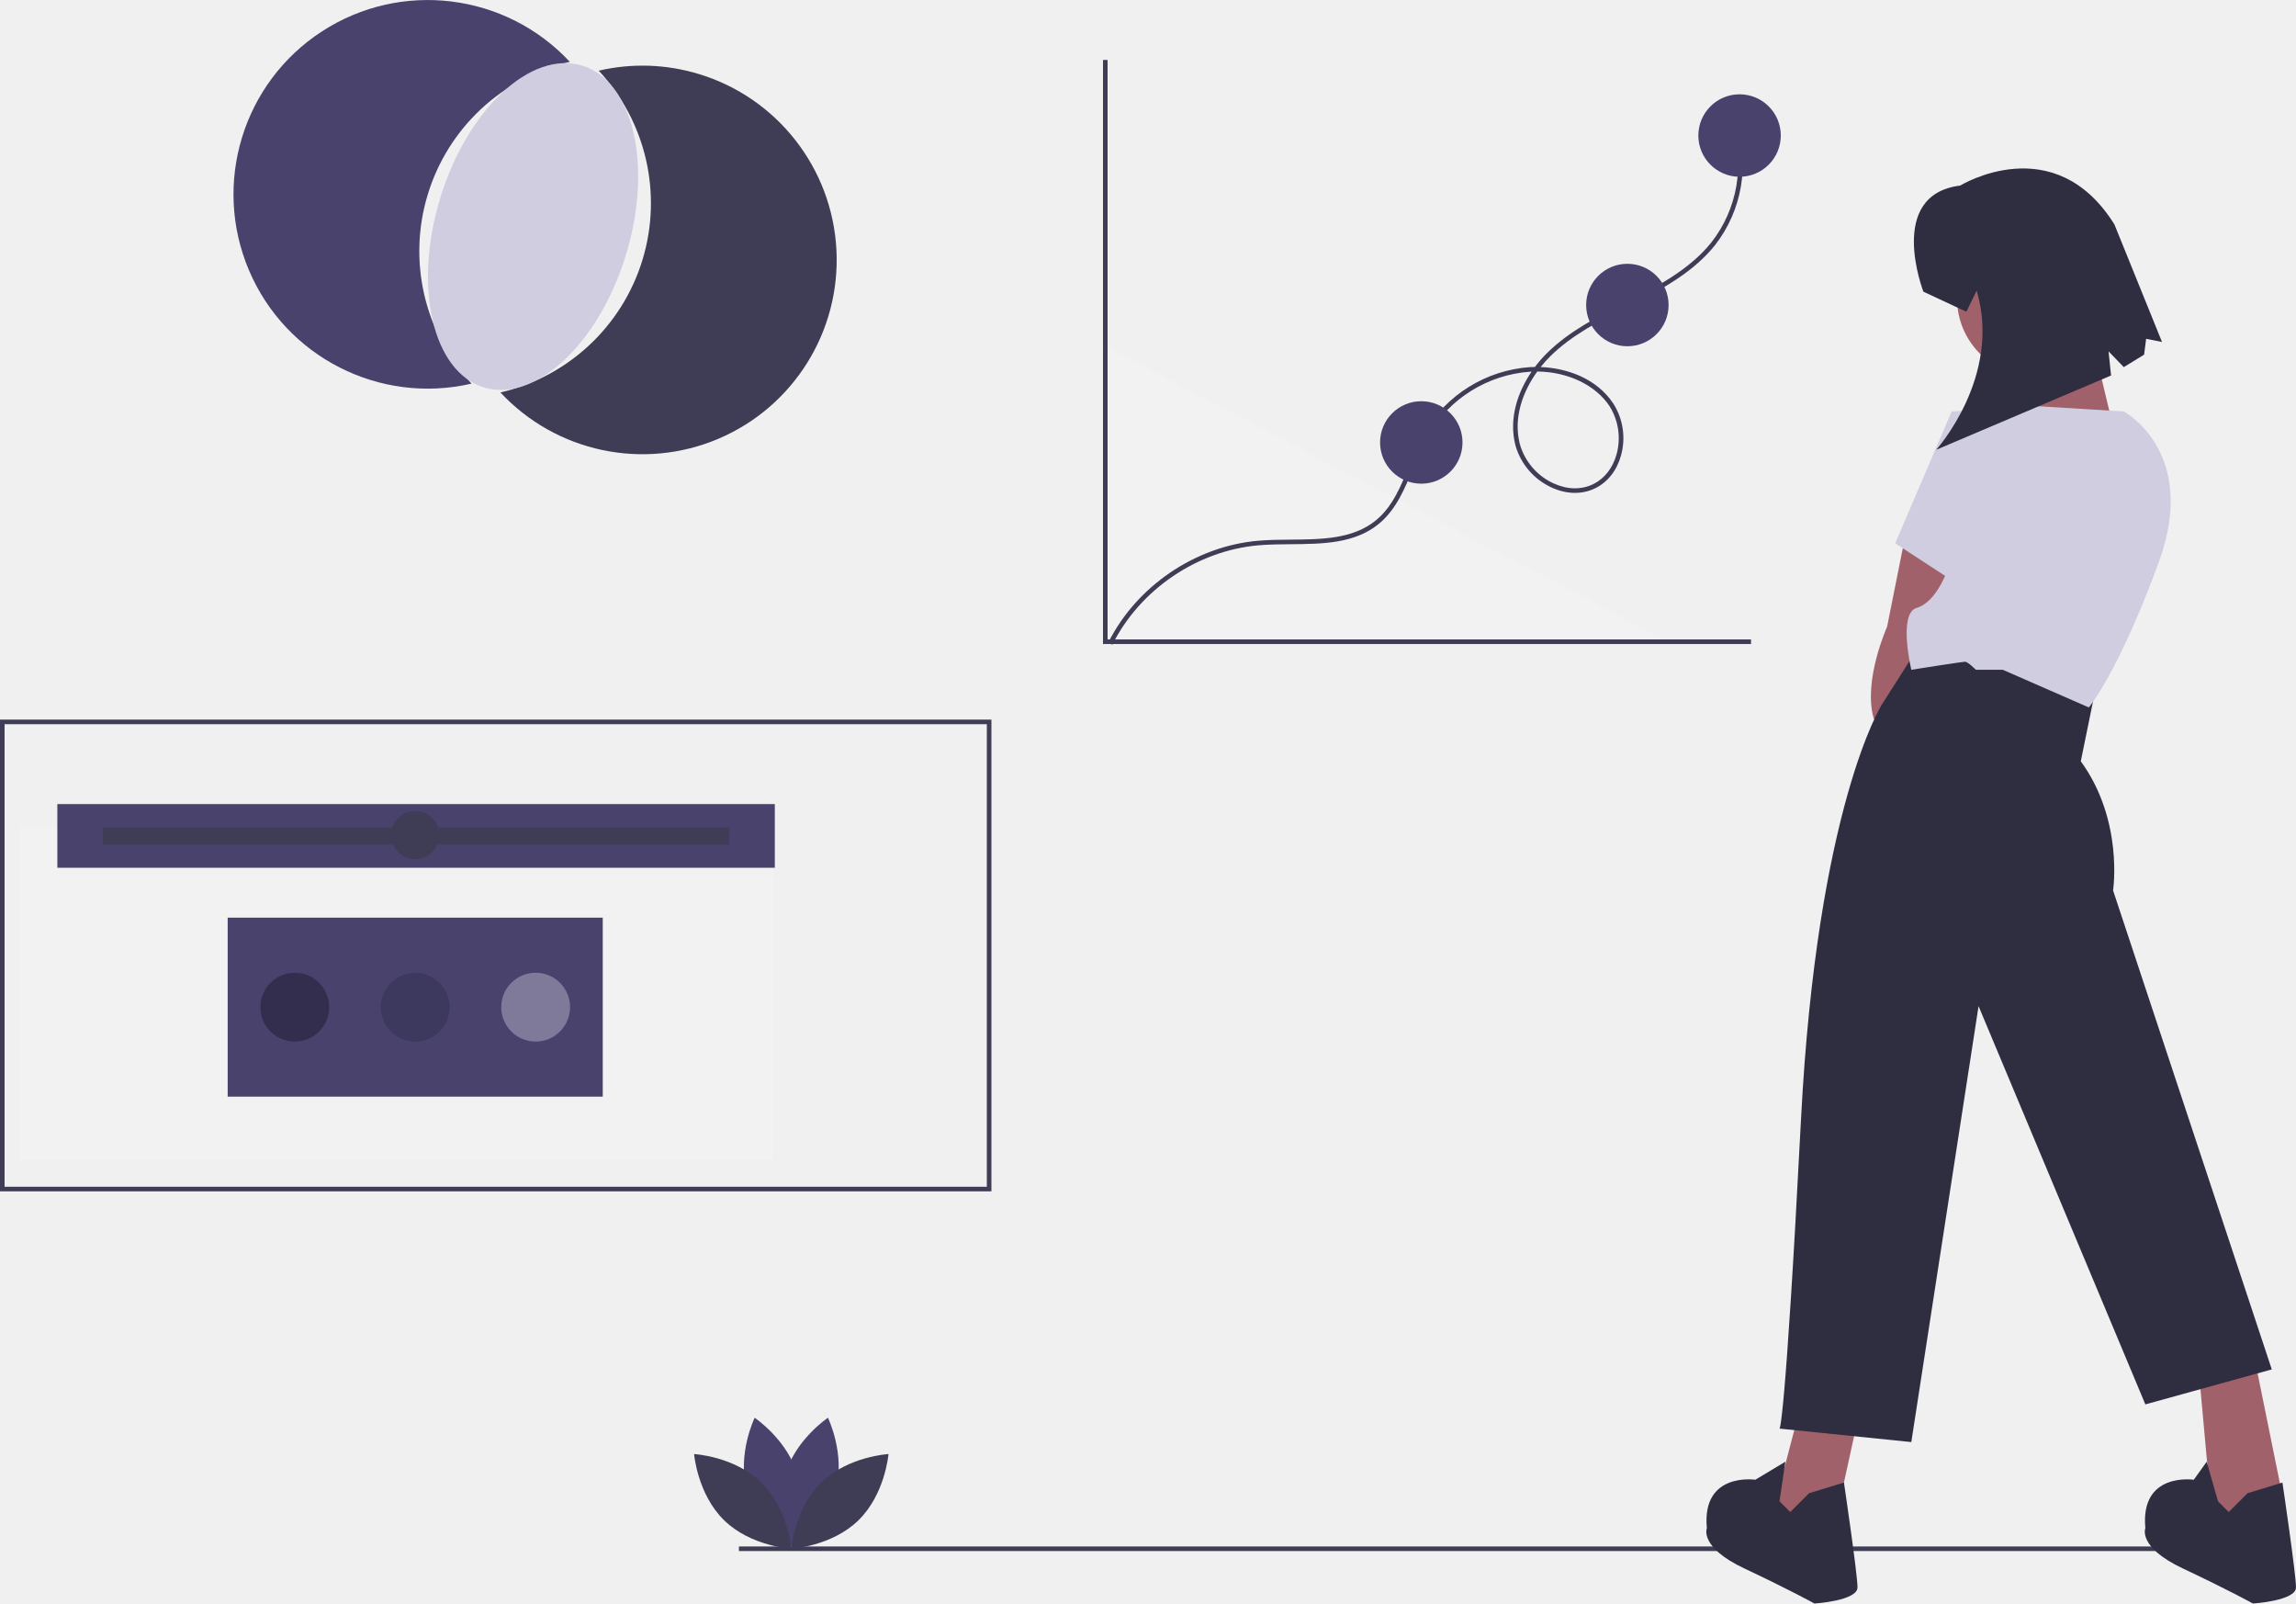
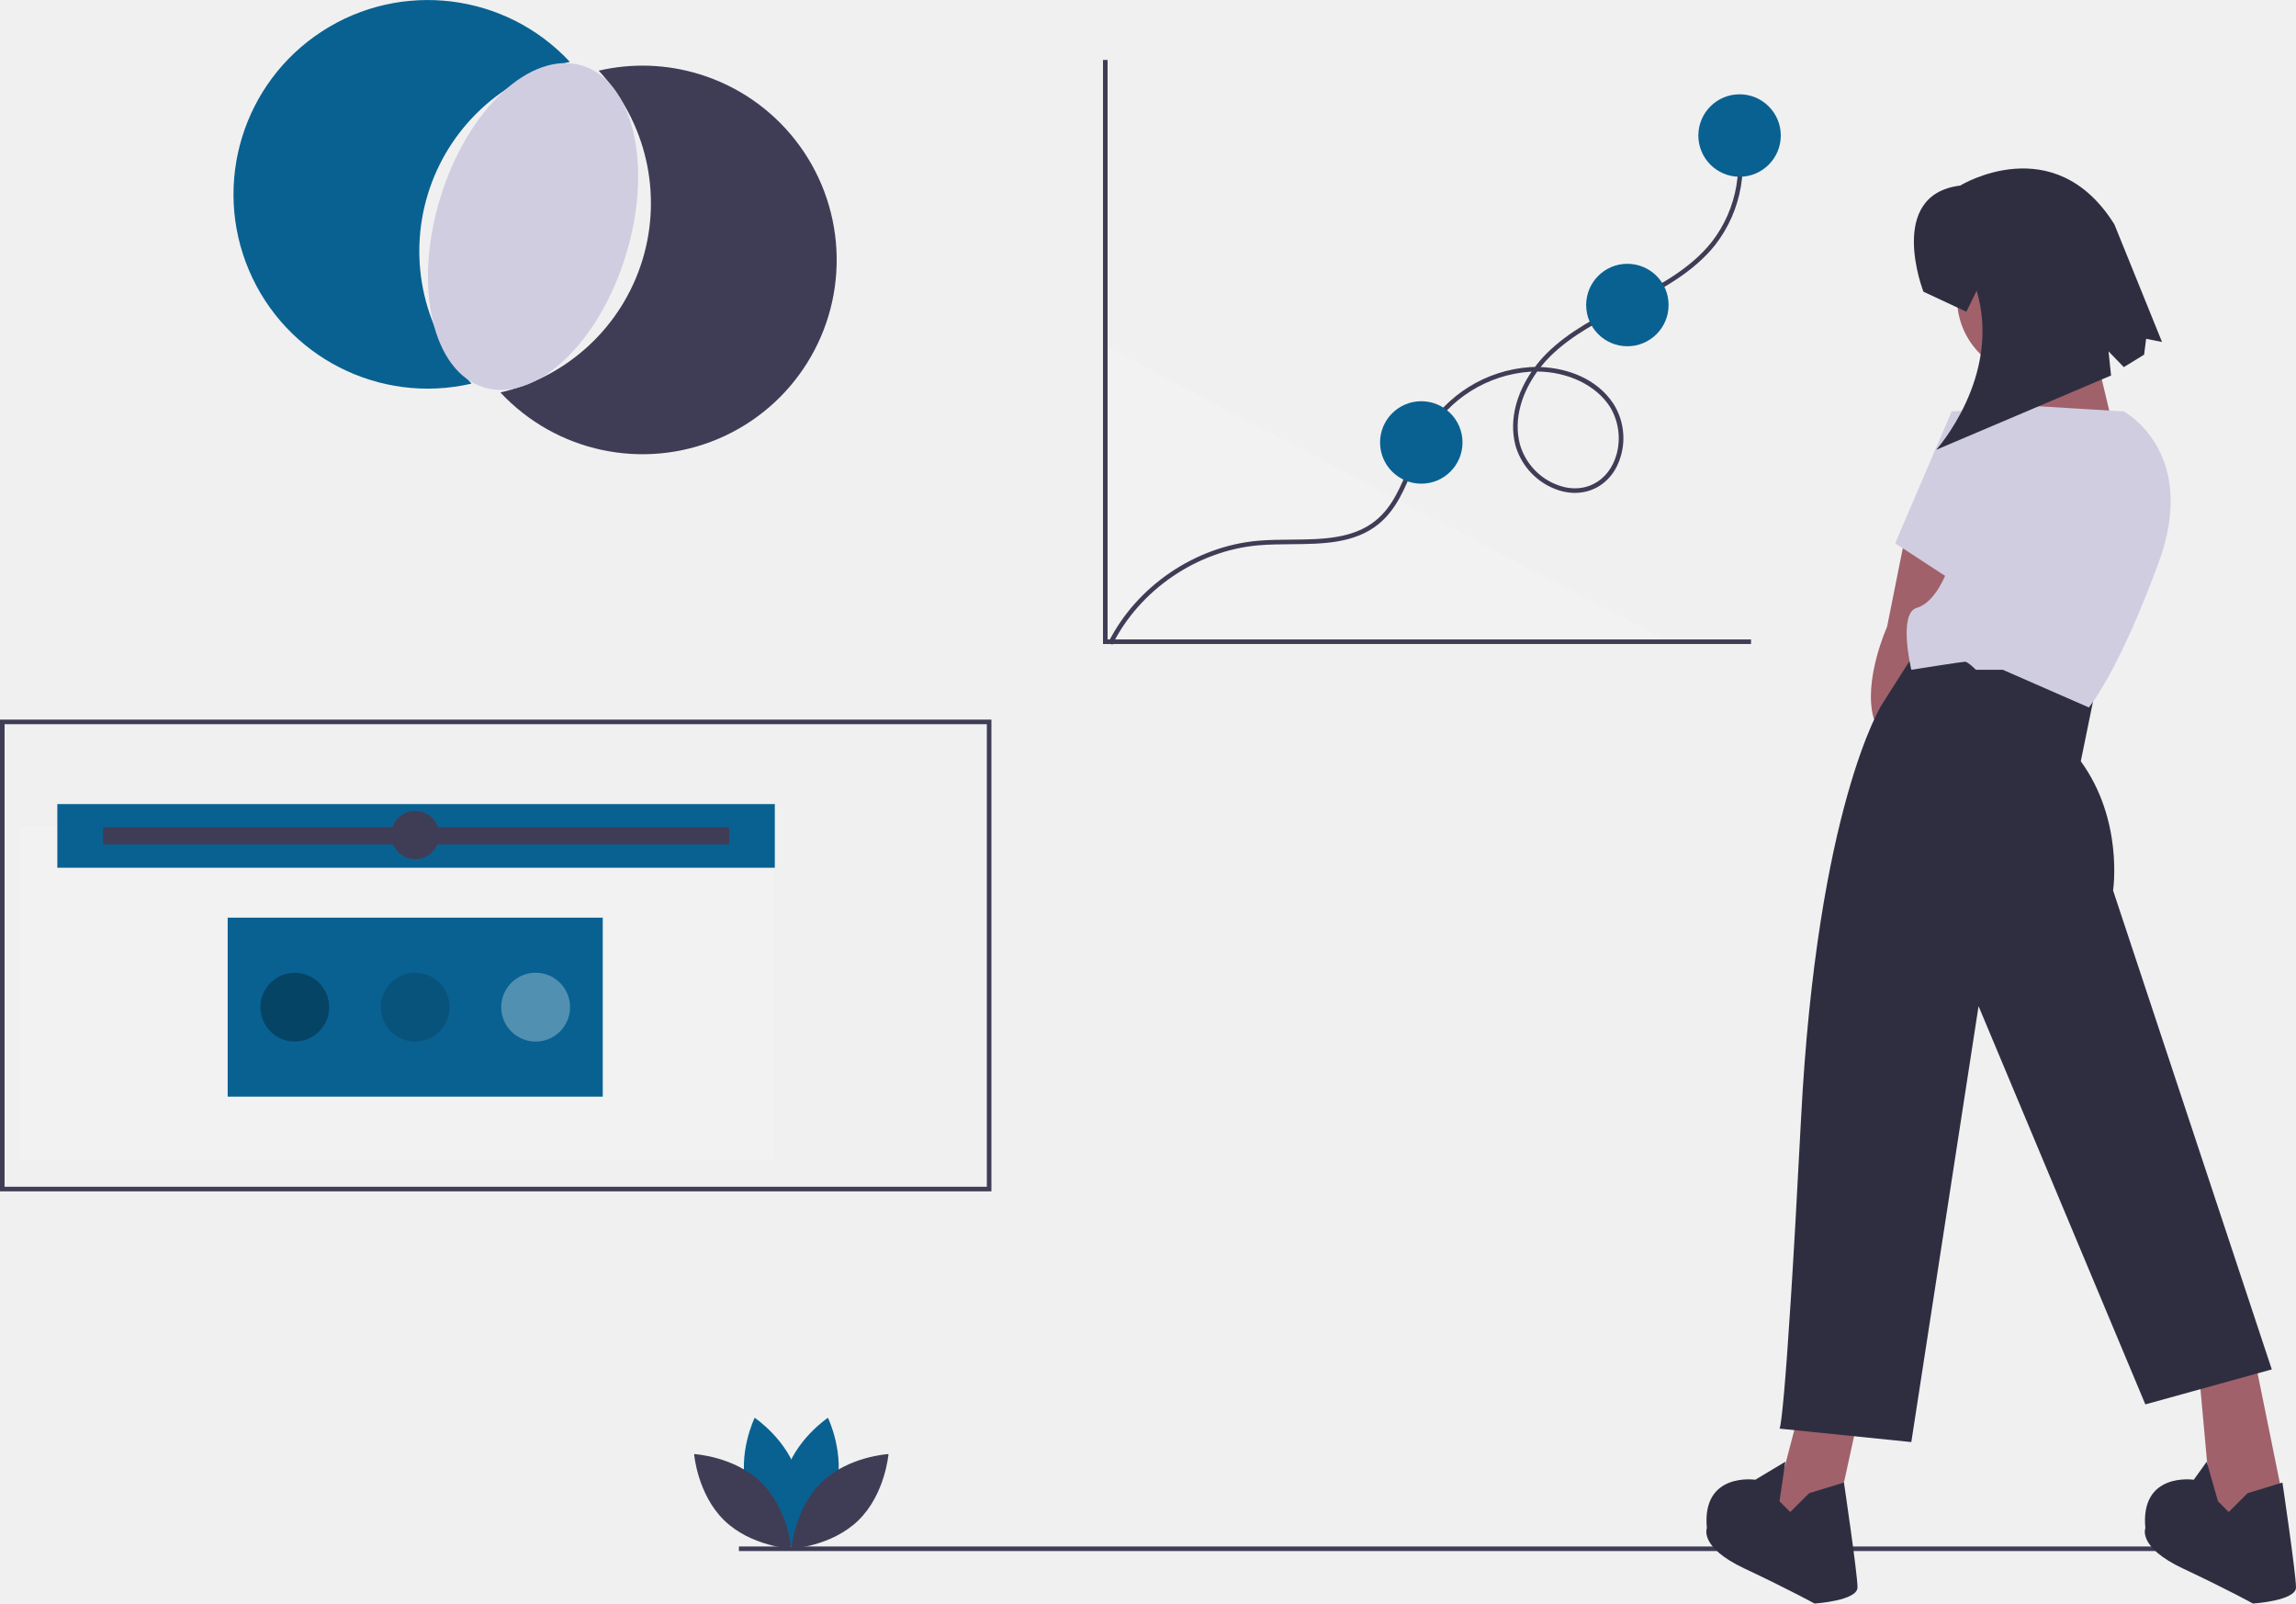
<svg xmlns="http://www.w3.org/2000/svg" id="e964fae6-99d5-4ba3-9654-9b5776c78265" data-name="Layer 1" width="1002.698" height="700.077" viewBox="0 0 1002.698 700.077">
  <polyline points="482.698 151.17 482.698 280.17 728.698 280.17" fill="#f2f2f2" />
  <polygon points="764.698 281.17 481.698 281.17 481.698 26.17 483.698 26.17 483.698 279.17 764.698 279.17 764.698 281.17" fill="#3f3d56" />
  <path d="M584.436,381.421l-1.789-.895c12.301-24.612,37.958-42.07,65.366-44.477,4.729-.416,9.683-.457,14.474-.496,13.24-.11,26.931-.223,36.913-8.319,7.39-5.993,10.962-14.807,14.744-24.139a119.558,119.558,0,0,1,6.484-14.19,58.173,58.173,0,0,1,46.121-28.658c.73-.042,1.476-.068,2.231-.077a54.781,54.781,0,0,1,5.297-6.086c9.691-9.584,22.101-15.867,34.102-21.943l2.841-1.44c12.699-6.461,25.851-13.709,34.831-24.936a55.148,55.148,0,0,0,8.82-51.509l1.889-.658a57.192,57.192,0,0,1-9.146,53.416c-9.23,11.539-22.592,18.909-35.487,25.469l-2.844,1.442c-11.863,6.006-24.131,12.217-33.599,21.581a52.813,52.813,0,0,0-4.208,4.7c11.302.444,24.449,4.806,31.837,16.106a28.053,28.053,0,0,1,3.282,22.41c-1.782,6.559-5.752,11.656-11.179,14.353-5.729,2.847-12.501,2.765-19.067-.233A28.939,28.939,0,0,1,760.471,294.417c-3.023-11.688.958-23.254,7.052-32.206q-.328.014-.658.034a56.126,56.126,0,0,0-44.498,27.649,118.05,118.05,0,0,0-6.368,13.953c-3.712,9.156-7.549,18.624-15.339,24.941-10.525,8.537-24.572,8.653-38.156,8.766-4.752.04-9.666.08-14.314.488C621.456,340.389,596.433,357.417,584.436,381.421ZM769.992,262.166c-6.272,8.693-10.576,20.188-7.586,31.75a26.9,26.9,0,0,0,14.773,17.107c6.007,2.742,12.168,2.835,17.346.262,4.908-2.439,8.509-7.086,10.14-13.086a26.387,26.387,0,0,0-3.026-20.791C795.537,268.074,783.344,262.277,769.992,262.166Z" transform="translate(-98.65112 -99.96172)" fill="#3f3d56" />
-   <circle cx="620.698" cy="193.17" r="18" fill="#48426d" />
+   <circle cx="620.698" cy="193.17" r="18" fill="#096192" />
  <path d="M531.619,620.084H98.651V414.132H531.619Zm-430.968-2H529.619V416.132H100.651Z" transform="translate(-98.65112 -99.96172)" fill="#3f3d56" />
  <rect x="322.698" y="675.17" width="665" height="2" fill="#3f3d56" />
  <path d="M931,332.46l-8.224,41.119s-10.573,23.496-5.874,39.944l3.524,7.049,22.322-19.972,8.224-55.217Z" transform="translate(-98.65112 -99.96172)" fill="#a0616a" />
  <polygon points="786.531 613.14 773.608 662.482 788.881 669.531 802.978 657.783 811.202 620.189 786.531 613.14" fill="#a0616a" />
  <polygon points="959.817 593.755 966.278 664.832 999.173 664.832 983.313 586.706 959.817 593.755" fill="#a0616a" />
  <path d="M1007.363,432.32l6.656-32.541-77.145-17.976-16.447,25.846S892.231,452.292,885.182,588.571,875.783,723.675,875.783,723.675l57.566,5.874,29.37-190.321L1035.559,713.102,1090.775,697.829,1021.461,488.711S1026.16,458.166,1007.363,432.32Z" transform="translate(-98.65112 -99.96172)" fill="#2f2e41" />
  <path d="M888.706,751.871l-8.224,8.224-4.699-4.699,2.565-17.263-13.139,7.865s-23.496-3.524-21.147,21.147c0,0-3.524,8.224,16.447,17.622s30.545,15.273,30.545,15.273,18.797-1.175,18.797-7.049-5.923-45.761-5.923-45.761Z" transform="translate(-98.65112 -99.96172)" fill="#2f2e41" />
  <path d="M1080.202,751.871l-8.224,8.224-4.699-4.699-4.93-17.263-5.643,7.865s-23.496-3.524-21.147,21.147c0,0-3.524,8.224,16.447,17.622s30.545,15.273,30.545,15.273,18.797-1.175,18.797-7.049-5.923-45.761-5.923-45.761Z" transform="translate(-98.65112 -99.96172)" fill="#2f2e41" />
  <circle cx="888.74" cy="130.289" r="34.07" fill="#a0616a" />
  <polygon points="878.167 156.135 880.516 196.079 925.16 196.079 912.237 142.037 878.167 156.135" fill="#a0616a" />
  <path d="M950.972,279.593l36.419-2.35,38.769,2.35s32.895,17.622,15.273,65.79-30.545,63.44-30.545,63.44L973.294,392.376h-11.748s-3.524-3.524-4.699-3.524-23.496,3.524-23.496,3.524-5.874-24.671,2.35-27.021,12.923-15.273,12.923-15.273Z" transform="translate(-98.65112 -99.96172)" fill="#d0cde1" />
  <polygon points="859.37 183.156 852.321 179.631 827.65 237.198 854.67 254.82 859.37 183.156" fill="#d0cde1" />
  <path d="M938.636,227.314s-16.447-42.294,16.067-46.341c0,0,40.996-25.183,67.345,16.97l20.794,51.327-6.947-1.381-.882,6.916-8.864,5.438-6.667-6.89,1.103,10.548-76.377,32.436s28.795-31.887,17.687-69.482l-4.509,9.203Z" transform="translate(-98.65112 -99.96172)" fill="#2f2e41" />
-   <path d="M463.651,750.543c-4.272,15.79-18.903,25.57-18.903,25.57s-7.706-15.822-3.434-31.612,18.903-25.57,18.903-25.57S467.922,734.753,463.651,750.543Z" transform="translate(-98.65112 -99.96172)" fill="#48426d" />
-   <path d="M424.791,750.543c4.272,15.79,18.903,25.57,18.903,25.57s7.706-15.822,3.434-31.612-18.903-25.57-18.903-25.57S420.519,734.753,424.791,750.543Z" transform="translate(-98.65112 -99.96172)" fill="#48426d" />
+   <path d="M463.651,750.543c-4.272,15.79-18.903,25.57-18.903,25.57s-7.706-15.822-3.434-31.612,18.903-25.57,18.903-25.57S467.922,734.753,463.651,750.543Z" transform="translate(-98.65112 -99.96172)" fill="#096192" />
+   <path d="M424.791,750.543c4.272,15.79,18.903,25.57,18.903,25.57s7.706-15.822,3.434-31.612-18.903-25.57-18.903-25.57S420.519,734.753,424.791,750.543Z" transform="translate(-98.65112 -99.96172)" fill="#096192" />
  <path d="M431.068,747.15c11.721,11.41,13.153,28.951,13.153,28.951s-17.572-.959-29.294-12.37S401.774,734.78,401.774,734.78,419.346,735.739,431.068,747.15Z" transform="translate(-98.65112 -99.96172)" fill="#3f3d56" />
  <path d="M457.374,747.15c-11.721,11.41-13.153,28.951-13.153,28.951s17.572-.959,29.294-12.37S486.668,734.78,486.668,734.78,469.095,735.739,457.374,747.15Z" transform="translate(-98.65112 -99.96172)" fill="#3f3d56" />
-   <path d="M285.477,184.811a84.771,84.771,0,0,1,62.025-57.852,84.827,84.827,0,1,0-42.924,140.489A84.771,84.771,0,0,1,285.477,184.811Z" transform="translate(-98.65112 -99.96172)" fill="#48426d" />
+   <path d="M285.477,184.811a84.771,84.771,0,0,1,62.025-57.852,84.827,84.827,0,1,0-42.924,140.489A84.771,84.771,0,0,1,285.477,184.811Z" transform="translate(-98.65112 -99.96172)" fill="#096192" />
  <path d="M404.007,132.328a84.402,84.402,0,0,0-43.887-1.513,84.806,84.806,0,0,1-42.924,140.489,84.822,84.822,0,1,0,86.811-138.976Z" transform="translate(-98.65112 -99.96172)" fill="#3f3d56" />
  <ellipse cx="331.447" cy="198.857" rx="73.45" ry="42.413" transform="translate(-54.23012 357.7717) rotate(-73.01039)" fill="#d0cde1" />
-   <circle cx="759.698" cy="59.17" r="18" fill="#48426d" />
-   <circle cx="710.698" cy="133.17" r="18" fill="#48426d" />
+   <circle cx="759.698" cy="59.17" r="18" fill="#096192" />
+   <circle cx="710.698" cy="133.17" r="18" fill="#096192" />
  <rect x="8.698" y="360.815" width="329.074" height="145.355" fill="#f2f2f2" />
-   <rect x="25.044" y="351.047" width="313.324" height="27.801" fill="#48426d" />
+   <rect x="25.044" y="351.047" width="313.324" height="27.801" fill="#096192" />
  <rect x="44.955" y="361.191" width="273.501" height="7.514" fill="#3f3d56" />
  <circle cx="181.33" cy="364.572" r="10.519" fill="#3f3d56" />
-   <rect x="99.43" y="400.638" width="163.8" height="78.143" fill="#48426d" />
+   <rect x="99.43" y="400.638" width="163.8" height="78.143" fill="#096192" />
  <circle cx="181.33" cy="439.709" r="15.028" opacity="0.15" />
  <circle cx="233.926" cy="439.709" r="15.028" fill="#fff" opacity="0.3" />
  <circle cx="128.734" cy="439.709" r="15.028" opacity="0.3" />
</svg>
